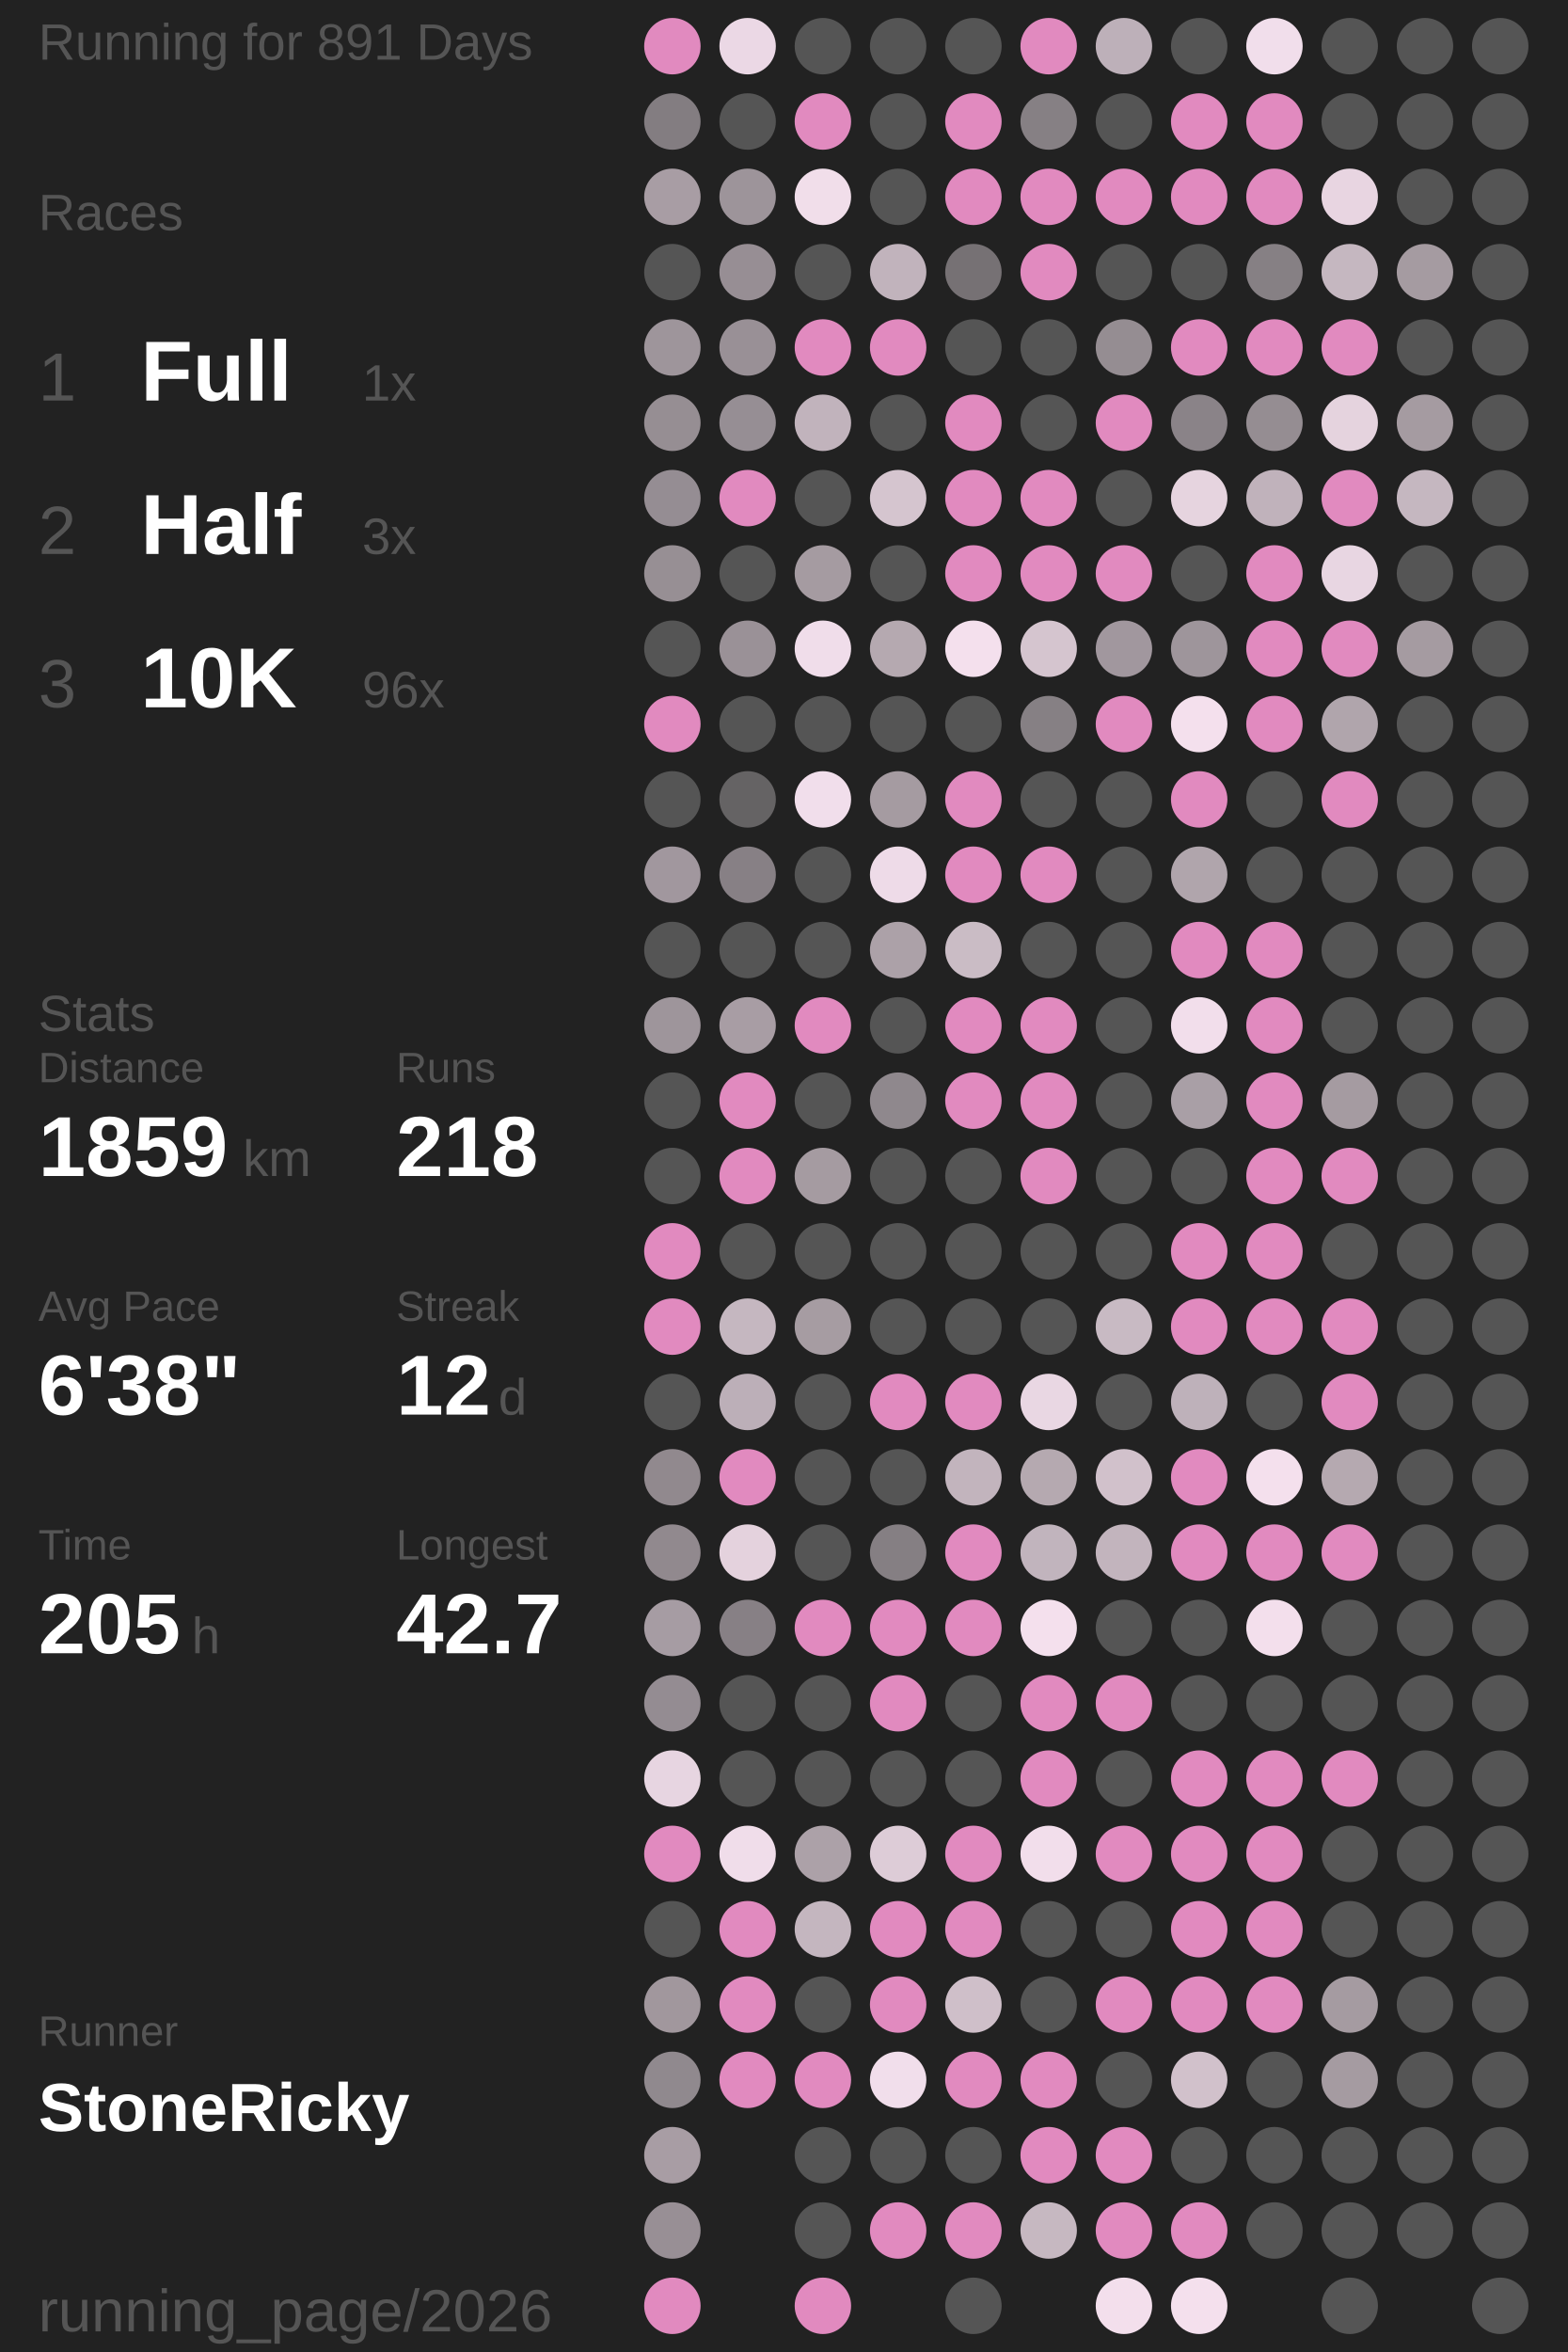
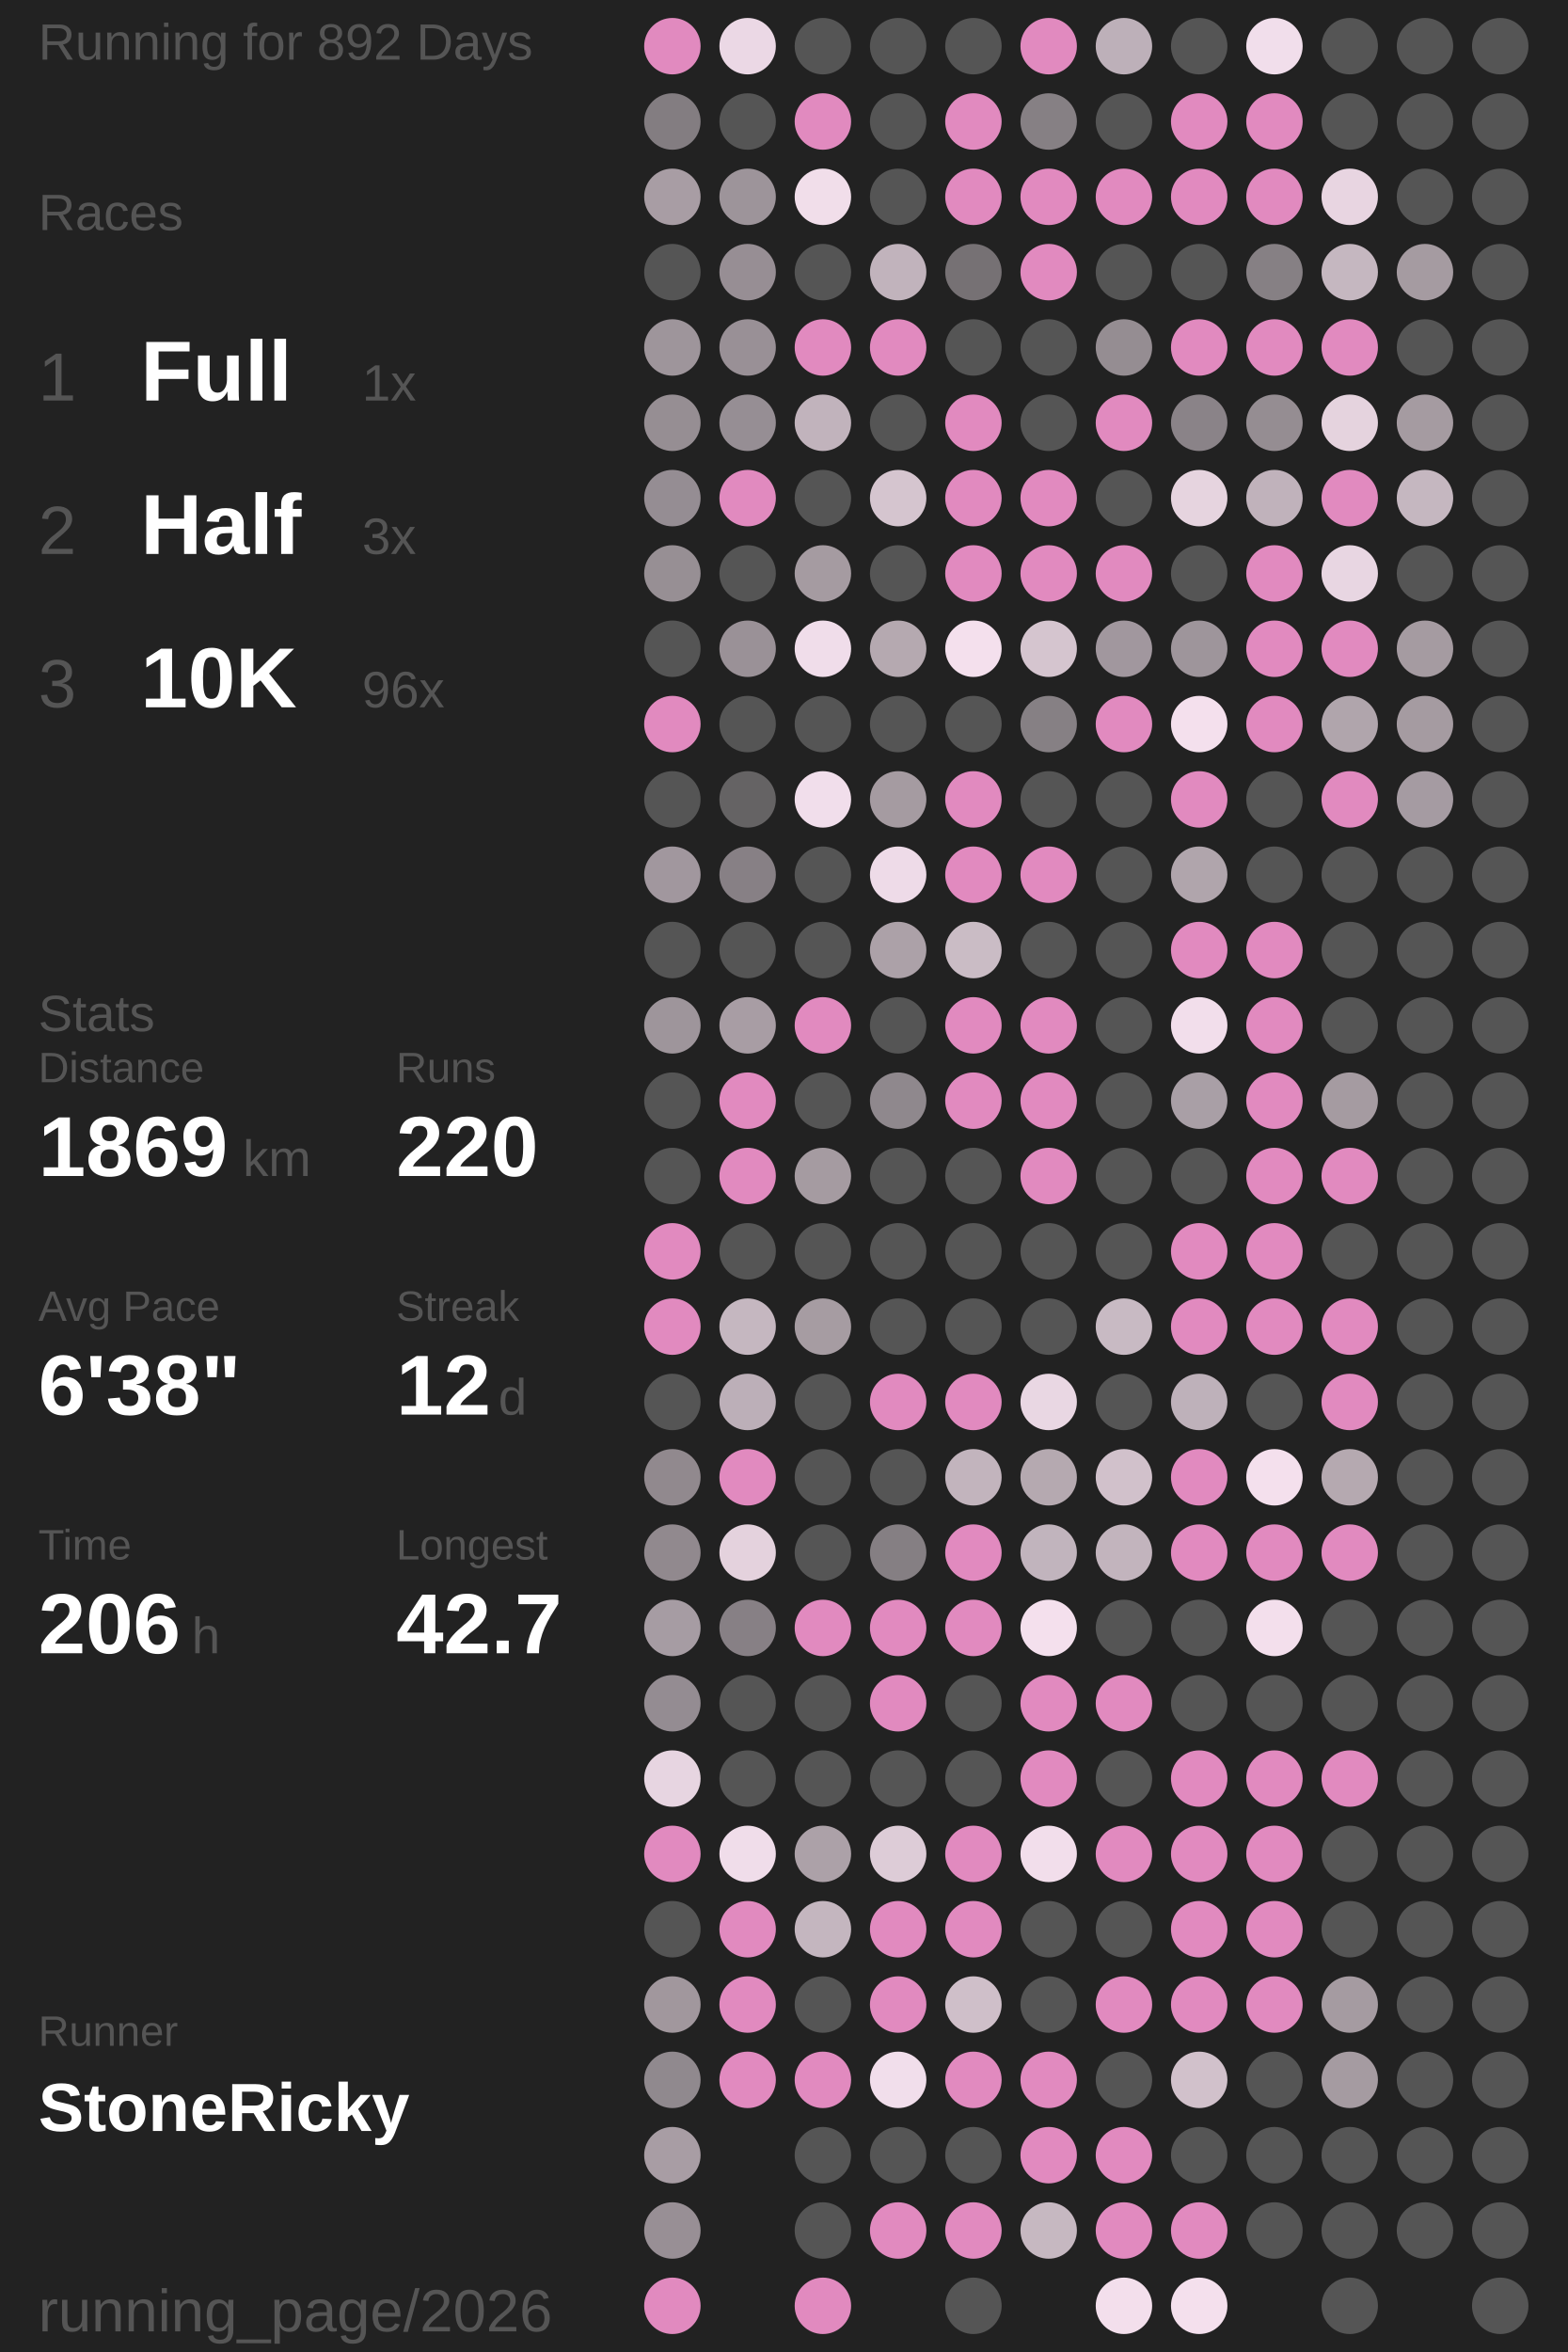
<svg xmlns="http://www.w3.org/2000/svg" baseProfile="full" height="300mm" version="1.1" viewBox="11,12,175,276" width="200mm">
  <defs />
  <rect fill="#222222" height="300" width="200" x="0" y="0" />
-   <text fill="#555555" style="font-size:6px; font-family:Arial;" x="11" y="19">Running for 891 Days</text>
+   <text fill="#555555" style="font-size:6px; font-family:Arial;" x="11" y="19">Running for 892 Days</text>
  <text fill="#555555" style="font-size:6px; font-family:Arial;" x="11" y="39">Races</text>
  <text fill="#555555" style="font-size:8px; font-family:Arial;" x="11" y="59">1</text>
  <text fill="#FFFFFF" style="font-size:10px; font-family:Arial; font-weight:bold;" x="23" y="59">Full</text>
  <text fill="#555555" style="font-size:6px; font-family:Arial;" x="49" y="59">1x</text>
  <text fill="#555555" style="font-size:8px; font-family:Arial;" x="11" y="77">2</text>
  <text fill="#FFFFFF" style="font-size:10px; font-family:Arial; font-weight:bold;" x="23" y="77">Half</text>
  <text fill="#555555" style="font-size:6px; font-family:Arial;" x="49" y="77">3x</text>
  <text fill="#555555" style="font-size:8px; font-family:Arial;" x="11" y="95">3</text>
  <text fill="#FFFFFF" style="font-size:10px; font-family:Arial; font-weight:bold;" x="23" y="95">10K</text>
  <text fill="#555555" style="font-size:6px; font-family:Arial;" x="49" y="95">96x</text>
  <text fill="#555555" style="font-size:6px; font-family:Arial;" x="11" y="133">Stats</text>
  <text fill="#555555" style="font-size:5px; font-family:Arial;" x="11" y="139">Distance</text>
-   <text fill="#FFFFFF" style="font-size:10px; font-family:Arial; font-weight:bold;" x="11" y="150">1859</text>
+   <text fill="#FFFFFF" style="font-size:10px; font-family:Arial; font-weight:bold;" x="11" y="150">1869</text>
  <text fill="#555555" style="font-size:6px; font-family:Arial;" x="35" y="150">km</text>
  <text fill="#555555" style="font-size:5px; font-family:Arial;" x="53" y="139">Runs</text>
-   <text fill="#FFFFFF" style="font-size:10px; font-family:Arial; font-weight:bold;" x="53" y="150">218</text>
+   <text fill="#FFFFFF" style="font-size:10px; font-family:Arial; font-weight:bold;" x="53" y="150">220</text>
  <text fill="#555555" style="font-size:5px; font-family:Arial;" x="11" y="167">Avg Pace</text>
  <text fill="#FFFFFF" style="font-size:10px; font-family:Arial; font-weight:bold;" x="11" y="178">6'38"</text>
  <text fill="#555555" style="font-size:5px; font-family:Arial;" x="53" y="167">Streak</text>
  <text fill="#FFFFFF" style="font-size:10px; font-family:Arial; font-weight:bold;" x="53" y="178">12</text>
  <text fill="#555555" style="font-size:6px; font-family:Arial;" x="65" y="178">d</text>
  <text fill="#555555" style="font-size:5px; font-family:Arial;" x="11" y="195">Time</text>
-   <text fill="#FFFFFF" style="font-size:10px; font-family:Arial; font-weight:bold;" x="11" y="206">205</text>
+   <text fill="#FFFFFF" style="font-size:10px; font-family:Arial; font-weight:bold;" x="11" y="206">206</text>
  <text fill="#555555" style="font-size:6px; font-family:Arial;" x="29" y="206">h</text>
  <text fill="#555555" style="font-size:5px; font-family:Arial;" x="53" y="195">Longest</text>
  <text fill="#FFFFFF" style="font-size:10px; font-family:Arial; font-weight:bold;" x="53" y="206">42.7</text>
  <text fill="#555555" style="font-size:5px; font-family:Arial;" x="11" y="252.065">Runner</text>
  <text fill="#FFFFFF" style="font-size:8px; font-family:Arial; font-weight:bold;" x="11" y="262.065">StoneRicky</text>
  <text fill="#555555" style="font-size:7px; font-family:Arial;" x="11" y="285.581">running_page/2026</text>
  <circle cx="85.417" cy="17.419" fill="#E18ABF" r="3.312" />
  <circle cx="85.417" cy="26.258" fill="#837d81" r="3.312" />
  <circle cx="85.417" cy="35.097" fill="#a89da4" r="3.312" />
  <circle cx="85.417" cy="43.935" fill="#555555" r="3.312" />
  <circle cx="85.417" cy="52.774" fill="#9e959b" r="3.312" />
  <circle cx="85.417" cy="61.613" fill="#968e93" r="3.312" />
  <circle cx="85.417" cy="70.452" fill="#958d93" r="3.312" />
  <circle cx="85.417" cy="79.29" fill="#978f94" r="3.312" />
  <circle cx="85.417" cy="88.129" fill="#555555" r="3.312" />
  <circle cx="85.417" cy="96.968" fill="#E18ABF" r="3.312" />
  <circle cx="85.417" cy="105.806" fill="#555555" r="3.312" />
  <circle cx="85.417" cy="114.645" fill="#a1979e" r="3.312" />
  <circle cx="85.417" cy="123.484" fill="#555555" r="3.312" />
  <circle cx="85.417" cy="132.323" fill="#9e959b" r="3.312" />
  <circle cx="85.417" cy="141.161" fill="#555555" r="3.312" />
  <circle cx="85.417" cy="150" fill="#555555" r="3.312" />
  <circle cx="85.417" cy="158.839" fill="#E18ABF" r="3.312" />
  <circle cx="85.417" cy="167.677" fill="#E18ABF" r="3.312" />
  <circle cx="85.417" cy="176.516" fill="#555555" r="3.312" />
  <circle cx="85.417" cy="185.355" fill="#91898e" r="3.312" />
  <circle cx="85.417" cy="194.194" fill="#91898e" r="3.312" />
  <circle cx="85.417" cy="203.032" fill="#a69ca3" r="3.312" />
  <circle cx="85.417" cy="211.871" fill="#948c92" r="3.312" />
  <circle cx="85.417" cy="220.71" fill="#e7d5e1" r="3.312" />
  <circle cx="85.417" cy="229.548" fill="#E18ABF" r="3.312" />
  <circle cx="85.417" cy="238.387" fill="#555555" r="3.312" />
  <circle cx="85.417" cy="247.226" fill="#a1979d" r="3.312" />
  <circle cx="85.417" cy="256.065" fill="#90898e" r="3.312" />
  <circle cx="85.417" cy="264.903" fill="#a89da4" r="3.312" />
  <circle cx="85.417" cy="273.742" fill="#988f95" r="3.312" />
  <circle cx="85.417" cy="282.581" fill="#E18ABF" r="3.312" />
  <circle cx="94.25" cy="17.419" fill="#ebd8e5" r="3.312" />
  <circle cx="94.25" cy="26.258" fill="#555555" r="3.312" />
  <circle cx="94.25" cy="35.097" fill="#9d949a" r="3.312" />
  <circle cx="94.25" cy="43.935" fill="#978e94" r="3.312" />
  <circle cx="94.25" cy="52.774" fill="#999096" r="3.312" />
  <circle cx="94.25" cy="61.613" fill="#968e94" r="3.312" />
  <circle cx="94.25" cy="70.452" fill="#E18ABF" r="3.312" />
  <circle cx="94.25" cy="79.29" fill="#555555" r="3.312" />
  <circle cx="94.25" cy="88.129" fill="#9a9197" r="3.312" />
  <circle cx="94.25" cy="96.968" fill="#555555" r="3.312" />
  <circle cx="94.25" cy="105.806" fill="#656364" r="3.312" />
  <circle cx="94.25" cy="114.645" fill="#878085" r="3.312" />
  <circle cx="94.25" cy="123.484" fill="#555555" r="3.312" />
  <circle cx="94.25" cy="132.323" fill="#a89da4" r="3.312" />
  <circle cx="94.25" cy="141.161" fill="#E18ABF" r="3.312" />
  <circle cx="94.25" cy="150" fill="#E18ABF" r="3.312" />
  <circle cx="94.25" cy="158.839" fill="#555555" r="3.312" />
  <circle cx="94.25" cy="167.677" fill="#c5b7c0" r="3.312" />
  <circle cx="94.25" cy="176.516" fill="#bcafb8" r="3.312" />
  <circle cx="94.25" cy="185.355" fill="#E18ABF" r="3.312" />
  <circle cx="94.25" cy="194.194" fill="#e4d2dd" r="3.312" />
  <circle cx="94.25" cy="203.032" fill="#878085" r="3.312" />
  <circle cx="94.25" cy="211.871" fill="#555555" r="3.312" />
  <circle cx="94.25" cy="220.71" fill="#555555" r="3.312" />
  <circle cx="94.25" cy="229.548" fill="#f0ddea" r="3.312" />
  <circle cx="94.25" cy="238.387" fill="#E18ABF" r="3.312" />
  <circle cx="94.25" cy="247.226" fill="#E18ABF" r="3.312" />
  <circle cx="94.25" cy="256.065" fill="#E18ABF" r="3.312" />
  <circle cx="103.083" cy="17.419" fill="#555555" r="3.312" />
  <circle cx="103.083" cy="26.258" fill="#E18ABF" r="3.312" />
  <circle cx="103.083" cy="35.097" fill="#f1deea" r="3.312" />
  <circle cx="103.083" cy="43.935" fill="#555555" r="3.312" />
  <circle cx="103.083" cy="52.774" fill="#E18ABF" r="3.312" />
  <circle cx="103.083" cy="61.613" fill="#c1b3bc" r="3.312" />
  <circle cx="103.083" cy="70.452" fill="#555555" r="3.312" />
  <circle cx="103.083" cy="79.29" fill="#a59ba1" r="3.312" />
  <circle cx="103.083" cy="88.129" fill="#f0ddea" r="3.312" />
  <circle cx="103.083" cy="96.968" fill="#555555" r="3.312" />
  <circle cx="103.083" cy="105.806" fill="#f1deeb" r="3.312" />
  <circle cx="103.083" cy="114.645" fill="#555555" r="3.312" />
  <circle cx="103.083" cy="123.484" fill="#555555" r="3.312" />
  <circle cx="103.083" cy="132.323" fill="#E18ABF" r="3.312" />
  <circle cx="103.083" cy="141.161" fill="#555555" r="3.312" />
  <circle cx="103.083" cy="150" fill="#a59ba1" r="3.312" />
  <circle cx="103.083" cy="158.839" fill="#555555" r="3.312" />
  <circle cx="103.083" cy="167.677" fill="#a69ca2" r="3.312" />
  <circle cx="103.083" cy="176.516" fill="#555555" r="3.312" />
  <circle cx="103.083" cy="185.355" fill="#555555" r="3.312" />
  <circle cx="103.083" cy="194.194" fill="#555555" r="3.312" />
  <circle cx="103.083" cy="203.032" fill="#E18ABF" r="3.312" />
  <circle cx="103.083" cy="211.871" fill="#555555" r="3.312" />
  <circle cx="103.083" cy="220.71" fill="#555555" r="3.312" />
  <circle cx="103.083" cy="229.548" fill="#aca1a8" r="3.312" />
  <circle cx="103.083" cy="238.387" fill="#c4b6bf" r="3.312" />
  <circle cx="103.083" cy="247.226" fill="#555555" r="3.312" />
  <circle cx="103.083" cy="256.065" fill="#E18ABF" r="3.312" />
  <circle cx="103.083" cy="264.903" fill="#555555" r="3.312" />
  <circle cx="103.083" cy="273.742" fill="#555555" r="3.312" />
  <circle cx="103.083" cy="282.581" fill="#E18ABF" r="3.312" />
  <circle cx="111.917" cy="17.419" fill="#555555" r="3.312" />
  <circle cx="111.917" cy="26.258" fill="#555555" r="3.312" />
  <circle cx="111.917" cy="35.097" fill="#555555" r="3.312" />
  <circle cx="111.917" cy="43.935" fill="#c1b3bc" r="3.312" />
  <circle cx="111.917" cy="52.774" fill="#E18ABF" r="3.312" />
  <circle cx="111.917" cy="61.613" fill="#555555" r="3.312" />
  <circle cx="111.917" cy="70.452" fill="#d5c5cf" r="3.312" />
  <circle cx="111.917" cy="79.29" fill="#555555" r="3.312" />
  <circle cx="111.917" cy="88.129" fill="#b5a9b0" r="3.312" />
  <circle cx="111.917" cy="96.968" fill="#555555" r="3.312" />
  <circle cx="111.917" cy="105.806" fill="#a59ba1" r="3.312" />
  <circle cx="111.917" cy="114.645" fill="#eedbe8" r="3.312" />
  <circle cx="111.917" cy="123.484" fill="#aca1a8" r="3.312" />
  <circle cx="111.917" cy="132.323" fill="#555555" r="3.312" />
  <circle cx="111.917" cy="141.161" fill="#8f888d" r="3.312" />
  <circle cx="111.917" cy="150" fill="#555555" r="3.312" />
  <circle cx="111.917" cy="158.839" fill="#555555" r="3.312" />
  <circle cx="111.917" cy="167.677" fill="#555555" r="3.312" />
  <circle cx="111.917" cy="176.516" fill="#E18ABF" r="3.312" />
  <circle cx="111.917" cy="185.355" fill="#555555" r="3.312" />
  <circle cx="111.917" cy="194.194" fill="#857f83" r="3.312" />
  <circle cx="111.917" cy="203.032" fill="#E18ABF" r="3.312" />
  <circle cx="111.917" cy="211.871" fill="#E18ABF" r="3.312" />
  <circle cx="111.917" cy="220.71" fill="#555555" r="3.312" />
  <circle cx="111.917" cy="229.548" fill="#ddccd7" r="3.312" />
  <circle cx="111.917" cy="238.387" fill="#E18ABF" r="3.312" />
  <circle cx="111.917" cy="247.226" fill="#E18ABF" r="3.312" />
  <circle cx="111.917" cy="256.065" fill="#f1deeb" r="3.312" />
  <circle cx="111.917" cy="264.903" fill="#555555" r="3.312" />
  <circle cx="111.917" cy="273.742" fill="#E18ABF" r="3.312" />
  <circle cx="120.75" cy="17.419" fill="#555555" r="3.312" />
  <circle cx="120.75" cy="26.258" fill="#E18ABF" r="3.312" />
  <circle cx="120.75" cy="35.097" fill="#E18ABF" r="3.312" />
  <circle cx="120.75" cy="43.935" fill="#767174" r="3.312" />
  <circle cx="120.75" cy="52.774" fill="#555555" r="3.312" />
  <circle cx="120.75" cy="61.613" fill="#E18ABF" r="3.312" />
  <circle cx="120.75" cy="70.452" fill="#E18ABF" r="3.312" />
  <circle cx="120.75" cy="79.29" fill="#E18ABF" r="3.312" />
  <circle cx="120.75" cy="88.129" fill="#f4e0ed" r="3.312" />
  <circle cx="120.75" cy="96.968" fill="#555555" r="3.312" />
  <circle cx="120.75" cy="105.806" fill="#E18ABF" r="3.312" />
  <circle cx="120.75" cy="114.645" fill="#E18ABF" r="3.312" />
  <circle cx="120.75" cy="123.484" fill="#cabcc5" r="3.312" />
  <circle cx="120.75" cy="132.323" fill="#E18ABF" r="3.312" />
  <circle cx="120.75" cy="141.161" fill="#E18ABF" r="3.312" />
  <circle cx="120.75" cy="150" fill="#555555" r="3.312" />
  <circle cx="120.75" cy="158.839" fill="#555555" r="3.312" />
  <circle cx="120.75" cy="167.677" fill="#555555" r="3.312" />
  <circle cx="120.75" cy="176.516" fill="#E18ABF" r="3.312" />
  <circle cx="120.75" cy="185.355" fill="#c2b4bd" r="3.312" />
  <circle cx="120.75" cy="194.194" fill="#E18ABF" r="3.312" />
  <circle cx="120.75" cy="203.032" fill="#E18ABF" r="3.312" />
  <circle cx="120.75" cy="211.871" fill="#555555" r="3.312" />
  <circle cx="120.75" cy="220.71" fill="#555555" r="3.312" />
  <circle cx="120.75" cy="229.548" fill="#E18ABF" r="3.312" />
  <circle cx="120.75" cy="238.387" fill="#E18ABF" r="3.312" />
  <circle cx="120.75" cy="247.226" fill="#cfbfc9" r="3.312" />
  <circle cx="120.75" cy="256.065" fill="#E18ABF" r="3.312" />
  <circle cx="120.75" cy="264.903" fill="#555555" r="3.312" />
  <circle cx="120.75" cy="273.742" fill="#E18ABF" r="3.312" />
  <circle cx="120.75" cy="282.581" fill="#555555" r="3.312" />
  <circle cx="129.583" cy="17.419" fill="#E18ABF" r="3.312" />
  <circle cx="129.583" cy="26.258" fill="#868084" r="3.312" />
  <circle cx="129.583" cy="35.097" fill="#E18ABF" r="3.312" />
  <circle cx="129.583" cy="43.935" fill="#E18ABF" r="3.312" />
  <circle cx="129.583" cy="52.774" fill="#555555" r="3.312" />
  <circle cx="129.583" cy="61.613" fill="#555555" r="3.312" />
  <circle cx="129.583" cy="70.452" fill="#E18ABF" r="3.312" />
  <circle cx="129.583" cy="79.29" fill="#E18ABF" r="3.312" />
  <circle cx="129.583" cy="88.129" fill="#d5c5cf" r="3.312" />
  <circle cx="129.583" cy="96.968" fill="#868084" r="3.312" />
  <circle cx="129.583" cy="105.806" fill="#555555" r="3.312" />
  <circle cx="129.583" cy="114.645" fill="#E18ABF" r="3.312" />
  <circle cx="129.583" cy="123.484" fill="#555555" r="3.312" />
  <circle cx="129.583" cy="132.323" fill="#E18ABF" r="3.312" />
  <circle cx="129.583" cy="141.161" fill="#E18ABF" r="3.312" />
  <circle cx="129.583" cy="150" fill="#E18ABF" r="3.312" />
  <circle cx="129.583" cy="158.839" fill="#555555" r="3.312" />
  <circle cx="129.583" cy="167.677" fill="#555555" r="3.312" />
  <circle cx="129.583" cy="176.516" fill="#e9d7e3" r="3.312" />
  <circle cx="129.583" cy="185.355" fill="#b5a9b0" r="3.312" />
  <circle cx="129.583" cy="194.194" fill="#c1b4bd" r="3.312" />
  <circle cx="129.583" cy="203.032" fill="#f4e0ed" r="3.312" />
  <circle cx="129.583" cy="211.871" fill="#E18ABF" r="3.312" />
  <circle cx="129.583" cy="220.71" fill="#E18ABF" r="3.312" />
  <circle cx="129.583" cy="229.548" fill="#f2deeb" r="3.312" />
  <circle cx="129.583" cy="238.387" fill="#555555" r="3.312" />
  <circle cx="129.583" cy="247.226" fill="#555555" r="3.312" />
  <circle cx="129.583" cy="256.065" fill="#E18ABF" r="3.312" />
  <circle cx="129.583" cy="264.903" fill="#E18ABF" r="3.312" />
  <circle cx="129.583" cy="273.742" fill="#c6b8c1" r="3.312" />
  <circle cx="138.417" cy="17.419" fill="#bdb0b9" r="3.312" />
  <circle cx="138.417" cy="26.258" fill="#555555" r="3.312" />
  <circle cx="138.417" cy="35.097" fill="#E18ABF" r="3.312" />
  <circle cx="138.417" cy="43.935" fill="#555555" r="3.312" />
  <circle cx="138.417" cy="52.774" fill="#958d92" r="3.312" />
  <circle cx="138.417" cy="61.613" fill="#E18ABF" r="3.312" />
  <circle cx="138.417" cy="70.452" fill="#555555" r="3.312" />
  <circle cx="138.417" cy="79.29" fill="#E18ABF" r="3.312" />
  <circle cx="138.417" cy="88.129" fill="#a1979e" r="3.312" />
  <circle cx="138.417" cy="96.968" fill="#E18ABF" r="3.312" />
  <circle cx="138.417" cy="105.806" fill="#555555" r="3.312" />
  <circle cx="138.417" cy="114.645" fill="#555555" r="3.312" />
  <circle cx="138.417" cy="123.484" fill="#555555" r="3.312" />
  <circle cx="138.417" cy="132.323" fill="#555555" r="3.312" />
  <circle cx="138.417" cy="141.161" fill="#555555" r="3.312" />
  <circle cx="138.417" cy="150" fill="#555555" r="3.312" />
  <circle cx="138.417" cy="158.839" fill="#555555" r="3.312" />
  <circle cx="138.417" cy="167.677" fill="#c8bac3" r="3.312" />
  <circle cx="138.417" cy="176.516" fill="#555555" r="3.312" />
  <circle cx="138.417" cy="185.355" fill="#d1c1cb" r="3.312" />
  <circle cx="138.417" cy="194.194" fill="#c2b4bd" r="3.312" />
  <circle cx="138.417" cy="203.032" fill="#555555" r="3.312" />
  <circle cx="138.417" cy="211.871" fill="#E18ABF" r="3.312" />
  <circle cx="138.417" cy="220.71" fill="#555555" r="3.312" />
  <circle cx="138.417" cy="229.548" fill="#E18ABF" r="3.312" />
  <circle cx="138.417" cy="238.387" fill="#555555" r="3.312" />
  <circle cx="138.417" cy="247.226" fill="#E18ABF" r="3.312" />
  <circle cx="138.417" cy="256.065" fill="#555555" r="3.312" />
  <circle cx="138.417" cy="264.903" fill="#E18ABF" r="3.312" />
  <circle cx="138.417" cy="273.742" fill="#E18ABF" r="3.312" />
  <circle cx="138.417" cy="282.581" fill="#f3dfec" r="3.312" />
  <circle cx="147.25" cy="17.419" fill="#555555" r="3.312" />
  <circle cx="147.25" cy="26.258" fill="#E18ABF" r="3.312" />
  <circle cx="147.25" cy="35.097" fill="#E18ABF" r="3.312" />
  <circle cx="147.25" cy="43.935" fill="#555555" r="3.312" />
  <circle cx="147.25" cy="52.774" fill="#E18ABF" r="3.312" />
  <circle cx="147.25" cy="61.613" fill="#8a8388" r="3.312" />
  <circle cx="147.25" cy="70.452" fill="#e6d4df" r="3.312" />
  <circle cx="147.25" cy="79.29" fill="#555555" r="3.312" />
  <circle cx="147.25" cy="88.129" fill="#9e959b" r="3.312" />
  <circle cx="147.25" cy="96.968" fill="#f4e0ed" r="3.312" />
  <circle cx="147.25" cy="105.806" fill="#E18ABF" r="3.312" />
  <circle cx="147.25" cy="114.645" fill="#b0a5ac" r="3.312" />
  <circle cx="147.25" cy="123.484" fill="#E18ABF" r="3.312" />
  <circle cx="147.25" cy="132.323" fill="#f2deeb" r="3.312" />
  <circle cx="147.25" cy="141.161" fill="#a99fa6" r="3.312" />
  <circle cx="147.25" cy="150" fill="#555555" r="3.312" />
  <circle cx="147.25" cy="158.839" fill="#E18ABF" r="3.312" />
  <circle cx="147.25" cy="167.677" fill="#E18ABF" r="3.312" />
  <circle cx="147.25" cy="176.516" fill="#beb1ba" r="3.312" />
  <circle cx="147.25" cy="185.355" fill="#E18ABF" r="3.312" />
  <circle cx="147.25" cy="194.194" fill="#E18ABF" r="3.312" />
  <circle cx="147.25" cy="203.032" fill="#555555" r="3.312" />
  <circle cx="147.25" cy="211.871" fill="#555555" r="3.312" />
  <circle cx="147.25" cy="220.71" fill="#E18ABF" r="3.312" />
  <circle cx="147.25" cy="229.548" fill="#E18ABF" r="3.312" />
  <circle cx="147.25" cy="238.387" fill="#E18ABF" r="3.312" />
  <circle cx="147.25" cy="247.226" fill="#E18ABF" r="3.312" />
  <circle cx="147.25" cy="256.065" fill="#d1c1cb" r="3.312" />
  <circle cx="147.25" cy="264.903" fill="#555555" r="3.312" />
  <circle cx="147.25" cy="273.742" fill="#E18ABF" r="3.312" />
  <circle cx="147.25" cy="282.581" fill="#f4e0ed" r="3.312" />
  <circle cx="156.083" cy="17.419" fill="#f1deeb" r="3.312" />
  <circle cx="156.083" cy="26.258" fill="#E18ABF" r="3.312" />
  <circle cx="156.083" cy="35.097" fill="#E18ABF" r="3.312" />
  <circle cx="156.083" cy="43.935" fill="#868084" r="3.312" />
  <circle cx="156.083" cy="52.774" fill="#E18ABF" r="3.312" />
  <circle cx="156.083" cy="61.613" fill="#958d92" r="3.312" />
  <circle cx="156.083" cy="70.452" fill="#c0b2bb" r="3.312" />
  <circle cx="156.083" cy="79.29" fill="#E18ABF" r="3.312" />
  <circle cx="156.083" cy="88.129" fill="#E18ABF" r="3.312" />
  <circle cx="156.083" cy="96.968" fill="#E18ABF" r="3.312" />
  <circle cx="156.083" cy="105.806" fill="#555555" r="3.312" />
  <circle cx="156.083" cy="114.645" fill="#555555" r="3.312" />
  <circle cx="156.083" cy="123.484" fill="#E18ABF" r="3.312" />
  <circle cx="156.083" cy="132.323" fill="#E18ABF" r="3.312" />
  <circle cx="156.083" cy="141.161" fill="#E18ABF" r="3.312" />
  <circle cx="156.083" cy="150" fill="#E18ABF" r="3.312" />
  <circle cx="156.083" cy="158.839" fill="#E18ABF" r="3.312" />
  <circle cx="156.083" cy="167.677" fill="#E18ABF" r="3.312" />
  <circle cx="156.083" cy="176.516" fill="#555555" r="3.312" />
  <circle cx="156.083" cy="185.355" fill="#f4e0ed" r="3.312" />
  <circle cx="156.083" cy="194.194" fill="#E18ABF" r="3.312" />
  <circle cx="156.083" cy="203.032" fill="#f3dfec" r="3.312" />
  <circle cx="156.083" cy="211.871" fill="#555555" r="3.312" />
  <circle cx="156.083" cy="220.71" fill="#E18ABF" r="3.312" />
  <circle cx="156.083" cy="229.548" fill="#E18ABF" r="3.312" />
  <circle cx="156.083" cy="238.387" fill="#E18ABF" r="3.312" />
  <circle cx="156.083" cy="247.226" fill="#E18ABF" r="3.312" />
  <circle cx="156.083" cy="256.065" fill="#555555" r="3.312" />
  <circle cx="156.083" cy="264.903" fill="#555555" r="3.312" />
  <circle cx="156.083" cy="273.742" fill="#555555" r="3.312" />
  <circle cx="164.917" cy="17.419" fill="#555555" r="3.312" />
  <circle cx="164.917" cy="26.258" fill="#555555" r="3.312" />
  <circle cx="164.917" cy="35.097" fill="#e8d5e1" r="3.312" />
  <circle cx="164.917" cy="43.935" fill="#c5b7c0" r="3.312" />
  <circle cx="164.917" cy="52.774" fill="#E18ABF" r="3.312" />
  <circle cx="164.917" cy="61.613" fill="#e5d3de" r="3.312" />
  <circle cx="164.917" cy="70.452" fill="#E18ABF" r="3.312" />
  <circle cx="164.917" cy="79.29" fill="#e8d6e2" r="3.312" />
  <circle cx="164.917" cy="88.129" fill="#E18ABF" r="3.312" />
  <circle cx="164.917" cy="96.968" fill="#b0a5ac" r="3.312" />
  <circle cx="164.917" cy="105.806" fill="#E18ABF" r="3.312" />
  <circle cx="164.917" cy="114.645" fill="#555555" r="3.312" />
  <circle cx="164.917" cy="123.484" fill="#555555" r="3.312" />
  <circle cx="164.917" cy="132.323" fill="#555555" r="3.312" />
  <circle cx="164.917" cy="141.161" fill="#a59ba1" r="3.312" />
  <circle cx="164.917" cy="150" fill="#E18ABF" r="3.312" />
  <circle cx="164.917" cy="158.839" fill="#555555" r="3.312" />
  <circle cx="164.917" cy="167.677" fill="#E18ABF" r="3.312" />
  <circle cx="164.917" cy="176.516" fill="#E18ABF" r="3.312" />
  <circle cx="164.917" cy="185.355" fill="#b5a9b0" r="3.312" />
  <circle cx="164.917" cy="194.194" fill="#E18ABF" r="3.312" />
  <circle cx="164.917" cy="203.032" fill="#555555" r="3.312" />
  <circle cx="164.917" cy="211.871" fill="#555555" r="3.312" />
  <circle cx="164.917" cy="220.71" fill="#E18ABF" r="3.312" />
  <circle cx="164.917" cy="229.548" fill="#555555" r="3.312" />
  <circle cx="164.917" cy="238.387" fill="#555555" r="3.312" />
  <circle cx="164.917" cy="247.226" fill="#a59ba1" r="3.312" />
  <circle cx="164.917" cy="256.065" fill="#a59ba1" r="3.312" />
  <circle cx="164.917" cy="264.903" fill="#555555" r="3.312" />
  <circle cx="164.917" cy="273.742" fill="#555555" r="3.312" />
  <circle cx="164.917" cy="282.581" fill="#555555" r="3.312" />
  <circle cx="173.75" cy="17.419" fill="#555555" r="3.312" />
  <circle cx="173.75" cy="26.258" fill="#555555" r="3.312" />
  <circle cx="173.75" cy="35.097" fill="#555555" r="3.312" />
  <circle cx="173.75" cy="43.935" fill="#a59ba1" r="3.312" />
  <circle cx="173.75" cy="52.774" fill="#555555" r="3.312" />
  <circle cx="173.75" cy="61.613" fill="#a59ba1" r="3.312" />
  <circle cx="173.75" cy="70.452" fill="#c5b7c0" r="3.312" />
  <circle cx="173.75" cy="79.29" fill="#555555" r="3.312" />
  <circle cx="173.75" cy="88.129" fill="#a59ba1" r="3.312" />
-   <circle cx="173.75" cy="96.968" fill="#555555" r="3.312" />
-   <circle cx="173.75" cy="105.806" fill="#555555" r="3.312" />
+   <circle cx="173.75" cy="96.968" fill="#a59ba1" r="3.312" />
+   <circle cx="173.75" cy="105.806" fill="#a59ba2" r="3.312" />
  <circle cx="173.75" cy="114.645" fill="#555555" r="3.312" />
  <circle cx="173.75" cy="123.484" fill="#555555" r="3.312" />
  <circle cx="173.75" cy="132.323" fill="#555555" r="3.312" />
  <circle cx="173.75" cy="141.161" fill="#555555" r="3.312" />
  <circle cx="173.75" cy="150" fill="#555555" r="3.312" />
  <circle cx="173.75" cy="158.839" fill="#555555" r="3.312" />
  <circle cx="173.75" cy="167.677" fill="#555555" r="3.312" />
  <circle cx="173.75" cy="176.516" fill="#555555" r="3.312" />
  <circle cx="173.75" cy="185.355" fill="#555555" r="3.312" />
  <circle cx="173.75" cy="194.194" fill="#555555" r="3.312" />
  <circle cx="173.75" cy="203.032" fill="#555555" r="3.312" />
  <circle cx="173.75" cy="211.871" fill="#555555" r="3.312" />
  <circle cx="173.75" cy="220.71" fill="#555555" r="3.312" />
  <circle cx="173.75" cy="229.548" fill="#555555" r="3.312" />
  <circle cx="173.75" cy="238.387" fill="#555555" r="3.312" />
  <circle cx="173.75" cy="247.226" fill="#555555" r="3.312" />
  <circle cx="173.75" cy="256.065" fill="#555555" r="3.312" />
  <circle cx="173.75" cy="264.903" fill="#555555" r="3.312" />
  <circle cx="173.75" cy="273.742" fill="#555555" r="3.312" />
  <circle cx="182.583" cy="17.419" fill="#555555" r="3.312" />
  <circle cx="182.583" cy="26.258" fill="#555555" r="3.312" />
  <circle cx="182.583" cy="35.097" fill="#555555" r="3.312" />
  <circle cx="182.583" cy="43.935" fill="#555555" r="3.312" />
  <circle cx="182.583" cy="52.774" fill="#555555" r="3.312" />
  <circle cx="182.583" cy="61.613" fill="#555555" r="3.312" />
  <circle cx="182.583" cy="70.452" fill="#555555" r="3.312" />
  <circle cx="182.583" cy="79.29" fill="#555555" r="3.312" />
  <circle cx="182.583" cy="88.129" fill="#555555" r="3.312" />
  <circle cx="182.583" cy="96.968" fill="#555555" r="3.312" />
  <circle cx="182.583" cy="105.806" fill="#555555" r="3.312" />
  <circle cx="182.583" cy="114.645" fill="#555555" r="3.312" />
  <circle cx="182.583" cy="123.484" fill="#555555" r="3.312" />
  <circle cx="182.583" cy="132.323" fill="#555555" r="3.312" />
  <circle cx="182.583" cy="141.161" fill="#555555" r="3.312" />
  <circle cx="182.583" cy="150" fill="#555555" r="3.312" />
  <circle cx="182.583" cy="158.839" fill="#555555" r="3.312" />
  <circle cx="182.583" cy="167.677" fill="#555555" r="3.312" />
  <circle cx="182.583" cy="176.516" fill="#555555" r="3.312" />
  <circle cx="182.583" cy="185.355" fill="#555555" r="3.312" />
  <circle cx="182.583" cy="194.194" fill="#555555" r="3.312" />
  <circle cx="182.583" cy="203.032" fill="#555555" r="3.312" />
  <circle cx="182.583" cy="211.871" fill="#555555" r="3.312" />
  <circle cx="182.583" cy="220.71" fill="#555555" r="3.312" />
  <circle cx="182.583" cy="229.548" fill="#555555" r="3.312" />
  <circle cx="182.583" cy="238.387" fill="#555555" r="3.312" />
  <circle cx="182.583" cy="247.226" fill="#555555" r="3.312" />
  <circle cx="182.583" cy="256.065" fill="#555555" r="3.312" />
  <circle cx="182.583" cy="264.903" fill="#555555" r="3.312" />
  <circle cx="182.583" cy="273.742" fill="#555555" r="3.312" />
  <circle cx="182.583" cy="282.581" fill="#555555" r="3.312" />
</svg>
